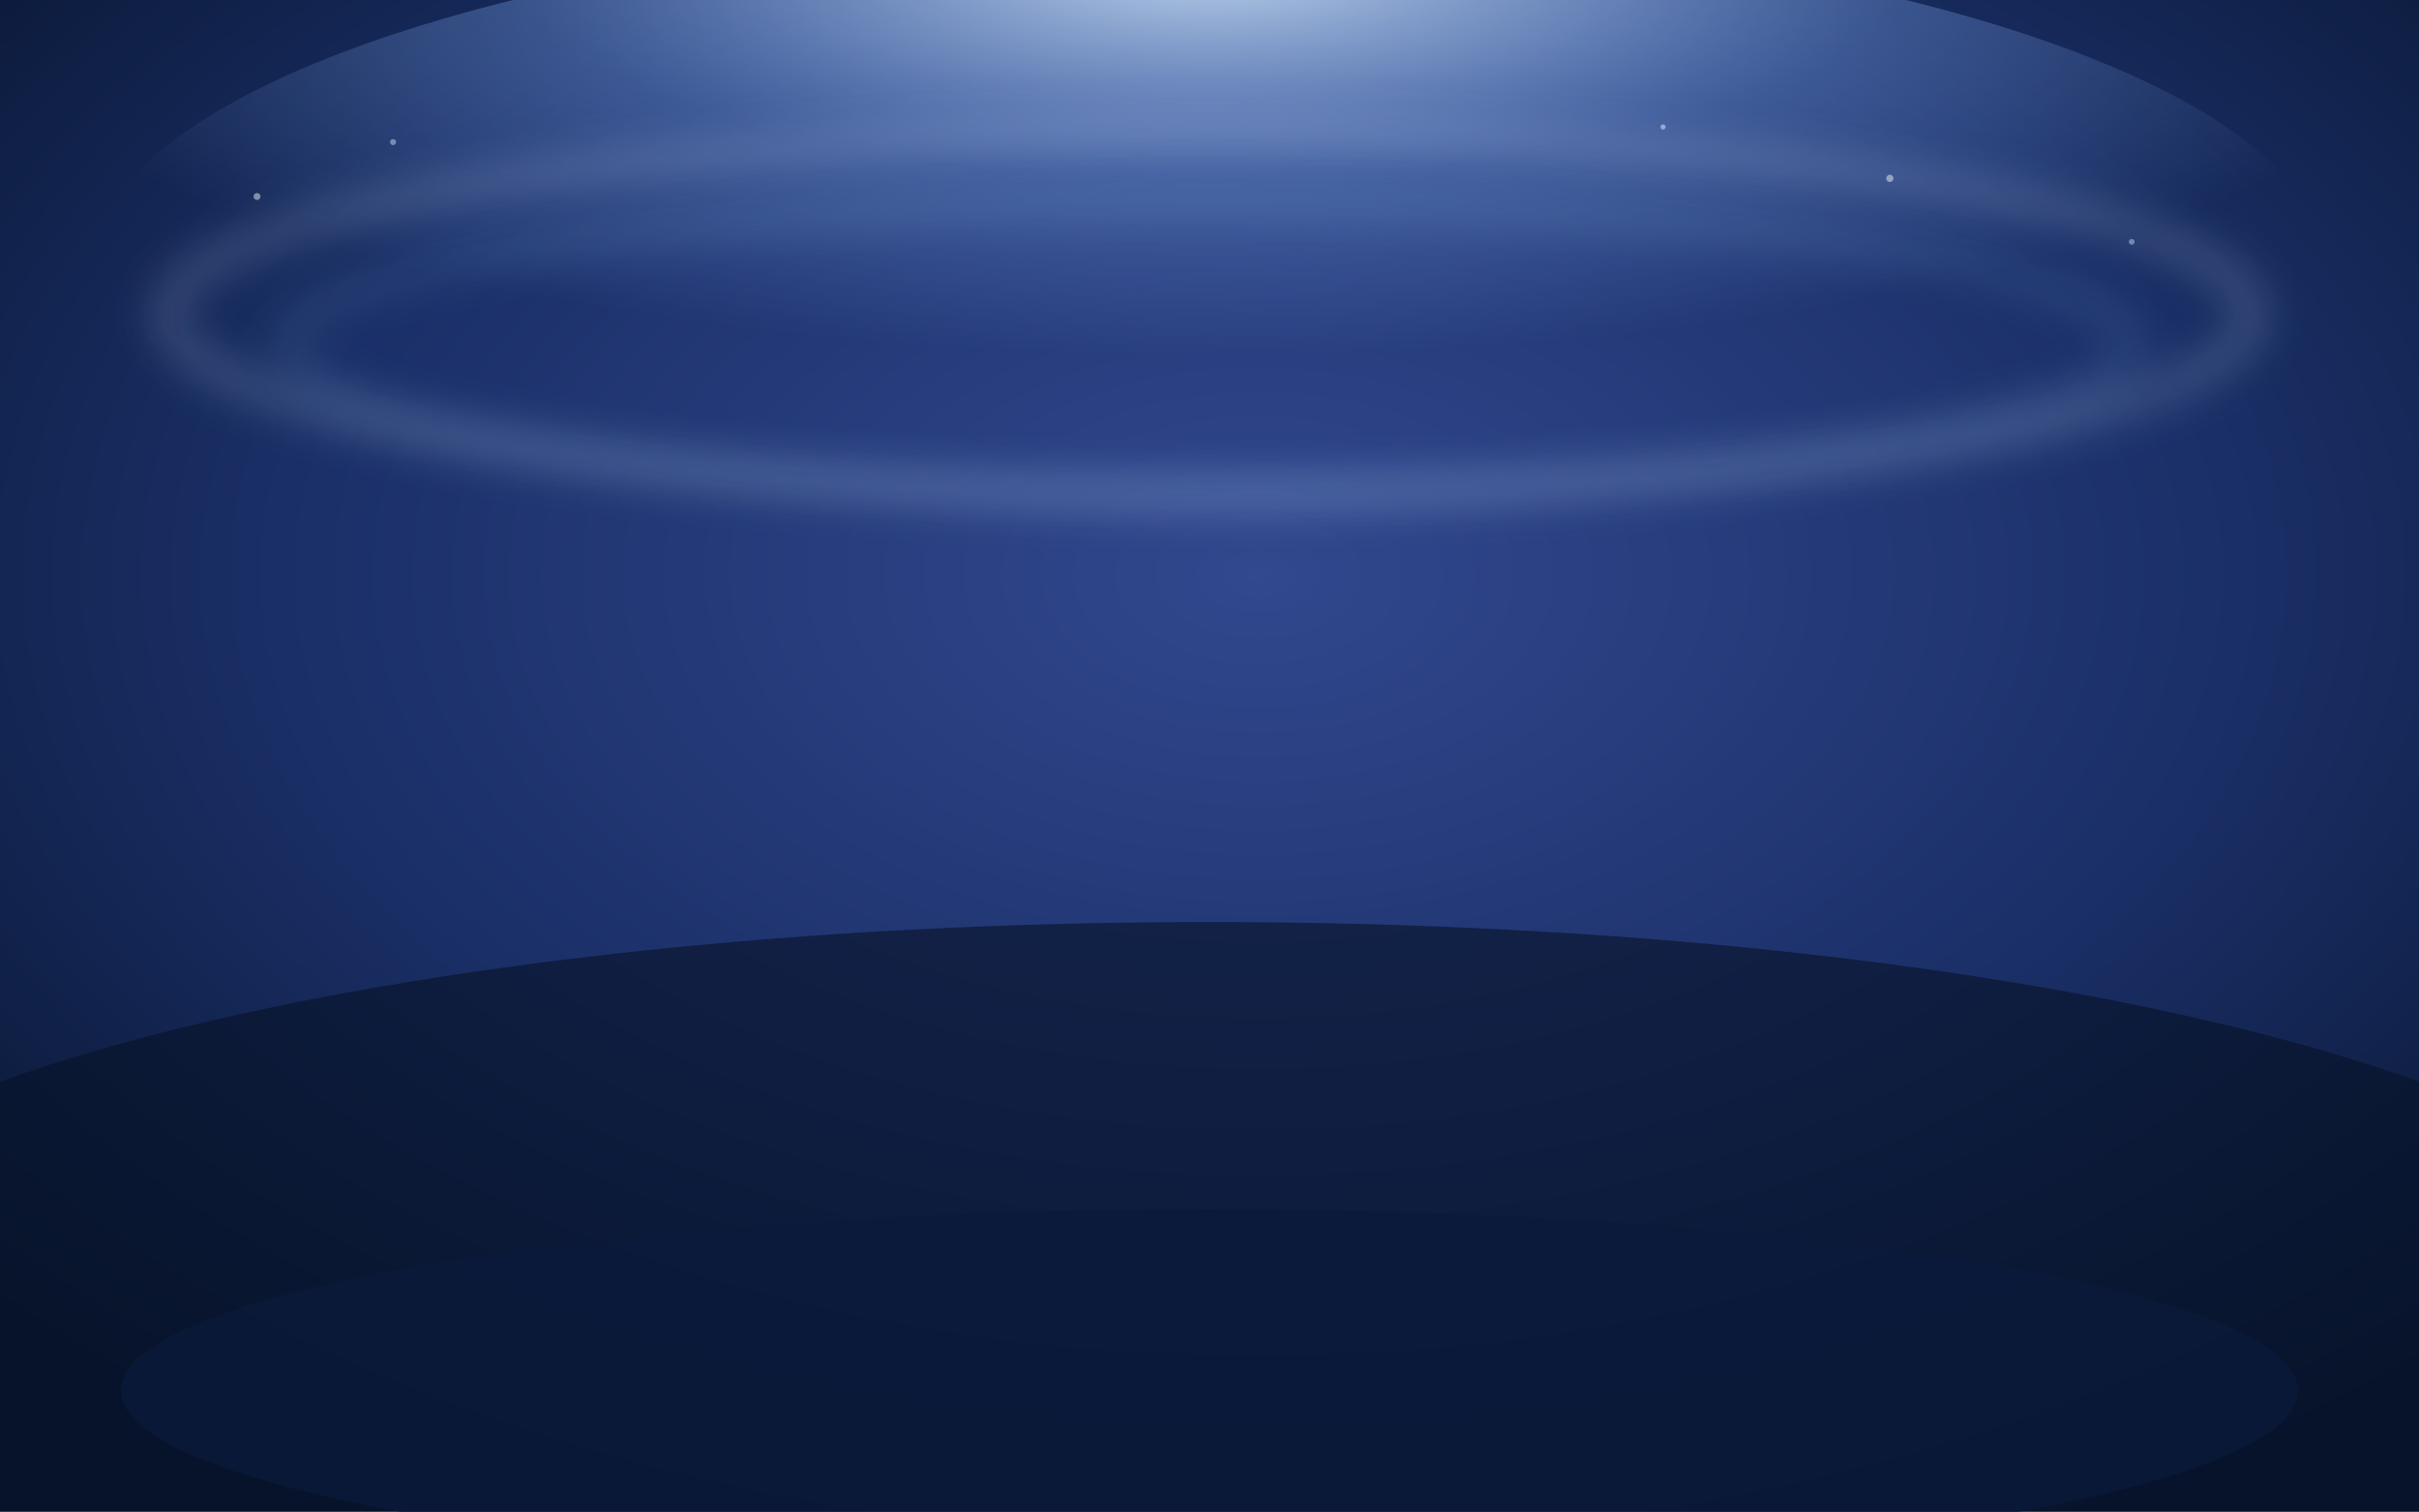
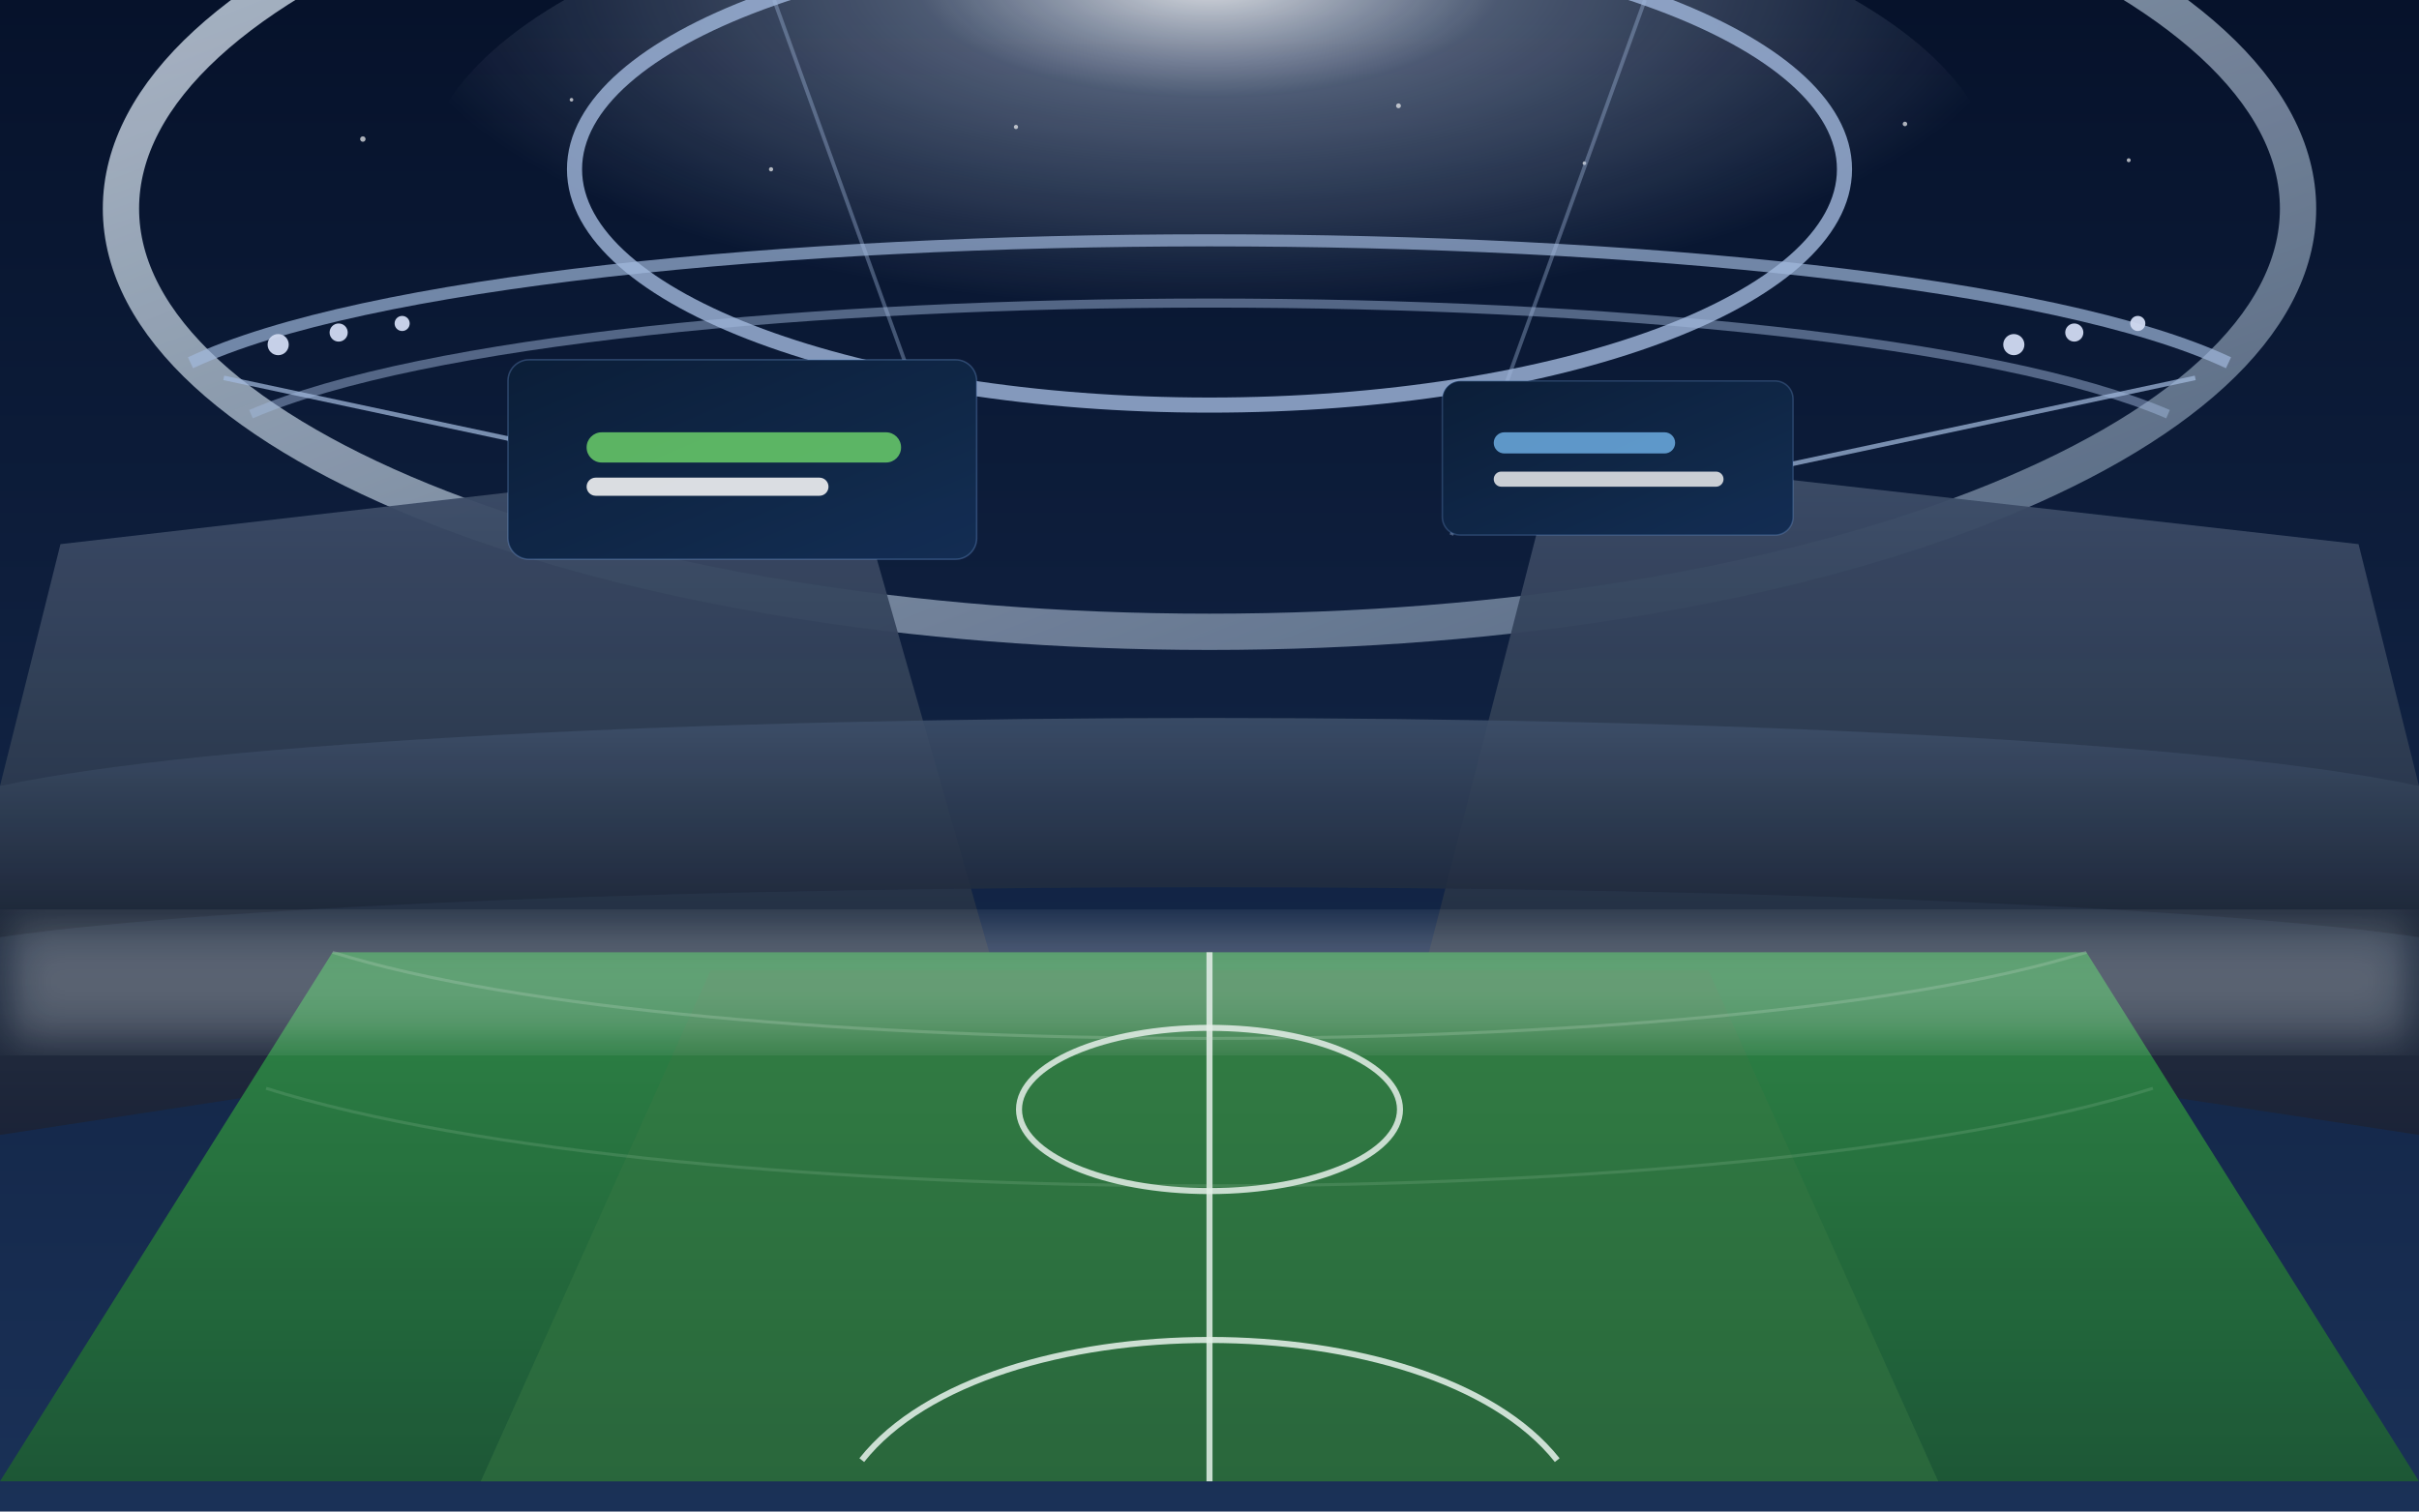
- <svg xmlns="http://www.w3.org/2000/svg" viewBox="0 0 1600 1000">
+ <svg xmlns="http://www.w3.org/2000/svg" viewBox="0 0 1600 1000" fill="none">
  <defs>
-     <radialGradient id="bg" cx="52%" cy="38%" r="72%">
-       <stop offset="0%" stop-color="#32488f" />
-       <stop offset="56%" stop-color="#1a2f67" />
-       <stop offset="100%" stop-color="#08152f" />
+     <linearGradient id="night1-sky" x1="0" y1="0" x2="0" y2="1">
+       <stop offset="0%" stop-color="#06122b" />
+       <stop offset="100%" stop-color="#1a3157" />
+     </linearGradient>
+     <radialGradient id="night1-sun" cx="50%" cy="18%" r="52%">
+       <stop offset="0%" stop-color="#ffffff" stop-opacity="0.95" />
+       <stop offset="36%" stop-color="#d7e7ff" stop-opacity="0.36" />
+       <stop offset="100%" stop-color="#d7e7ff" stop-opacity="0" />
    </radialGradient>
-     <radialGradient id="lights" cx="50%" cy="6%" r="56%">
-       <stop offset="0%" stop-color="#d7ecff" stop-opacity="0.85" />
-       <stop offset="55%" stop-color="#8cb8ff" stop-opacity="0.3" />
-       <stop offset="100%" stop-color="#8cb8ff" stop-opacity="0" />
-     </radialGradient>
-     <filter id="blur" x="-30%" y="-30%" width="160%" height="160%">
-       <feGaussianBlur stdDeviation="14" />
+     <linearGradient id="night1-crowd" x1="0" y1="0" x2="0" y2="1">
+       <stop offset="0%" stop-color="#42536d" />
+       <stop offset="100%" stop-color="#1a2232" />
+     </linearGradient>
+     <linearGradient id="night1-turf" x1="0" y1="0" x2="0" y2="1">
+       <stop offset="0%" stop-color="#2f8d45" />
+       <stop offset="100%" stop-color="#1d5a33" />
+     </linearGradient>
+     <linearGradient id="night1-roof" x1="0" y1="0" x2="1" y2="1">
+       <stop offset="0%" stop-color="#d8e4ef" stop-opacity="0.92" />
+       <stop offset="100%" stop-color="#6b7f99" stop-opacity="0.82" />
+     </linearGradient>
+     <linearGradient id="night1-board" x1="0" y1="0" x2="1" y2="1">
+       <stop offset="0%" stop-color="#0b1f39" />
+       <stop offset="100%" stop-color="#132f55" />
+     </linearGradient>
+     <filter id="night1-blur" x="-10%" y="-10%" width="120%" height="120%">
+       <feGaussianBlur stdDeviation="18" />
    </filter>
  </defs>
-   <rect width="1600" height="1000" fill="url(#bg)" />
-   <ellipse cx="800" cy="180" rx="740" ry="230" fill="url(#lights)" />
-   <ellipse cx="800" cy="208" rx="690" ry="120" fill="none" stroke="#d6e8ff" stroke-opacity="0.45" stroke-width="8" filter="url(#blur)" />
-   <ellipse cx="800" cy="228" rx="610" ry="95" fill="none" stroke="#9cd3ff" stroke-opacity="0.35" stroke-width="6" filter="url(#blur)" />
-   <g opacity="0.45">
-     <circle cx="170" cy="130" r="2.3" fill="#ffffff" />
-     <circle cx="260" cy="94" r="2" fill="#d3e8ff" />
-     <circle cx="1250" cy="118" r="2.4" fill="#ffffff" />
-     <circle cx="1410" cy="160" r="1.9" fill="#d1ddff" />
-     <circle cx="1100" cy="84" r="1.7" fill="#ffffff" />
+   <rect width="1600" height="1000" fill="url(#night1-sky)" />
+   <ellipse cx="800" cy="120" rx="520" ry="210" fill="url(#night1-sun)" />
+   <g opacity="0.72">
+     <circle cx="240" cy="92" r="1.8" fill="#fff" />
+     <circle cx="378" cy="66" r="1.2" fill="#fff" />
+     <circle cx="510" cy="112" r="1.4" fill="#fff" />
+     <circle cx="672" cy="84" r="1.4" fill="#fff" />
+     <circle cx="925" cy="70" r="1.6" fill="#fff" />
+     <circle cx="1048" cy="108" r="1.2" fill="#fff" />
+     <circle cx="1260" cy="82" r="1.5" fill="#fff" />
+     <circle cx="1408" cy="106" r="1.3" fill="#fff" />
  </g>
-   <ellipse cx="800" cy="860" rx="980" ry="250" fill="#081327" fill-opacity="0.62" />
-   <ellipse cx="800" cy="920" rx="720" ry="120" fill="#0a1b3b" fill-opacity="0.7" />
+   <ellipse cx="800" cy="138" rx="720" ry="280" fill="none" stroke="url(#night1-roof)" stroke-width="24" opacity="0.98" />
+   <ellipse cx="800" cy="112" rx="420" ry="156" fill="none" stroke="#afc7ec" stroke-width="10" opacity="0.8" />
+   <path d="M126 240 C356 132 1244 132 1474 240" stroke="#afc7ec" stroke-width="8" opacity="0.68" />
+   <path d="M166 274 C394 176 1206 176 1434 274" stroke="#afc7ec" stroke-width="6" opacity="0.48" />
+   <g opacity="0.72">
+     <path d="M148 250 L626 352" stroke="#afc7ec" stroke-width="3" />
+     <path d="M1452 250 L974 352" stroke="#afc7ec" stroke-width="3" />
+     <path d="M512 0 L640 354" stroke="#afc7ec" stroke-width="2.5" opacity="0.52" />
+     <path d="M1088 0 L960 354" stroke="#afc7ec" stroke-width="2.5" opacity="0.52" />
+   </g>
+   <polygon points="40,360 560,300 660,650 -60,760" fill="url(#night1-crowd)" opacity="0.95" />
+   <polygon points="1030,300 1560,360 1660,760 940,650" fill="url(#night1-crowd)" opacity="0.95" />
+   <path d="M0 520 C280 460, 1320 460, 1600 520 L1600 620 C1290 576, 310 576, 0 620 Z" fill="url(#night1-crowd)" opacity="0.88" />
+   <rect x="336" y="238" width="310" height="132" rx="14" fill="url(#night1-board)" stroke="#8bbcff" stroke-opacity="0.28" />
+   <rect x="954" y="252" width="232" height="102" rx="12" fill="url(#night1-board)" stroke="#8bbcff" stroke-opacity="0.24" />
+   <rect x="388" y="286" width="208" height="20" rx="10" fill="#78e871" opacity="0.8" />
+   <rect x="388" y="316" width="160" height="12" rx="6" fill="#ffffff" opacity="0.92" />
+   <rect x="988" y="286" width="120" height="14" rx="7" fill="#7dc5ff" opacity="0.78" />
+   <rect x="988" y="312" width="152" height="10" rx="5" fill="#ffffff" opacity="0.84" />
+   <path d="M220 630 L1380 630 L1600 980 L0 980 Z" fill="url(#night1-turf)" />
+   <path d="M470 642 L1130 642 L1282 980 L318 980 Z" fill="#3c7f42" opacity="0.44" />
+   <path d="M800 630 L800 980" stroke="#f3fff3" stroke-width="4" opacity="0.86" />
+   <ellipse cx="800" cy="734" rx="126" ry="54" stroke="#f3fff3" stroke-width="4" opacity="0.86" />
+   <path d="M570 966 C654 860, 946 860, 1030 966" stroke="#f3fff3" stroke-width="4" opacity="0.88" />
+   <path d="M220 630 C462 706, 1138 706, 1380 630" stroke="#c9e6c9" stroke-width="2" opacity="0.24" />
+   <path d="M176 720 C448 806, 1152 806, 1424 720" stroke="#c9e6c9" stroke-width="2" opacity="0.16" />
+   <g opacity="0.28">
+     <rect x="0" y="610" width="1600" height="80" fill="#ffffff" filter="url(#night1-blur)" />
+   </g>
+   <g fill="#dfe8ff" opacity="0.96">
+     <circle cx="184" cy="228" r="7" />
+     <circle cx="224" cy="220" r="6" />
+     <circle cx="266" cy="214" r="5" />
+     <circle cx="1332" cy="228" r="7" />
+     <circle cx="1372" cy="220" r="6" />
+     <circle cx="1414" cy="214" r="5" />
+   </g>
+   <rect x="0" y="0" width="1600" height="1000" fill="url(#night1-sky)" opacity="0.08" />
</svg>
